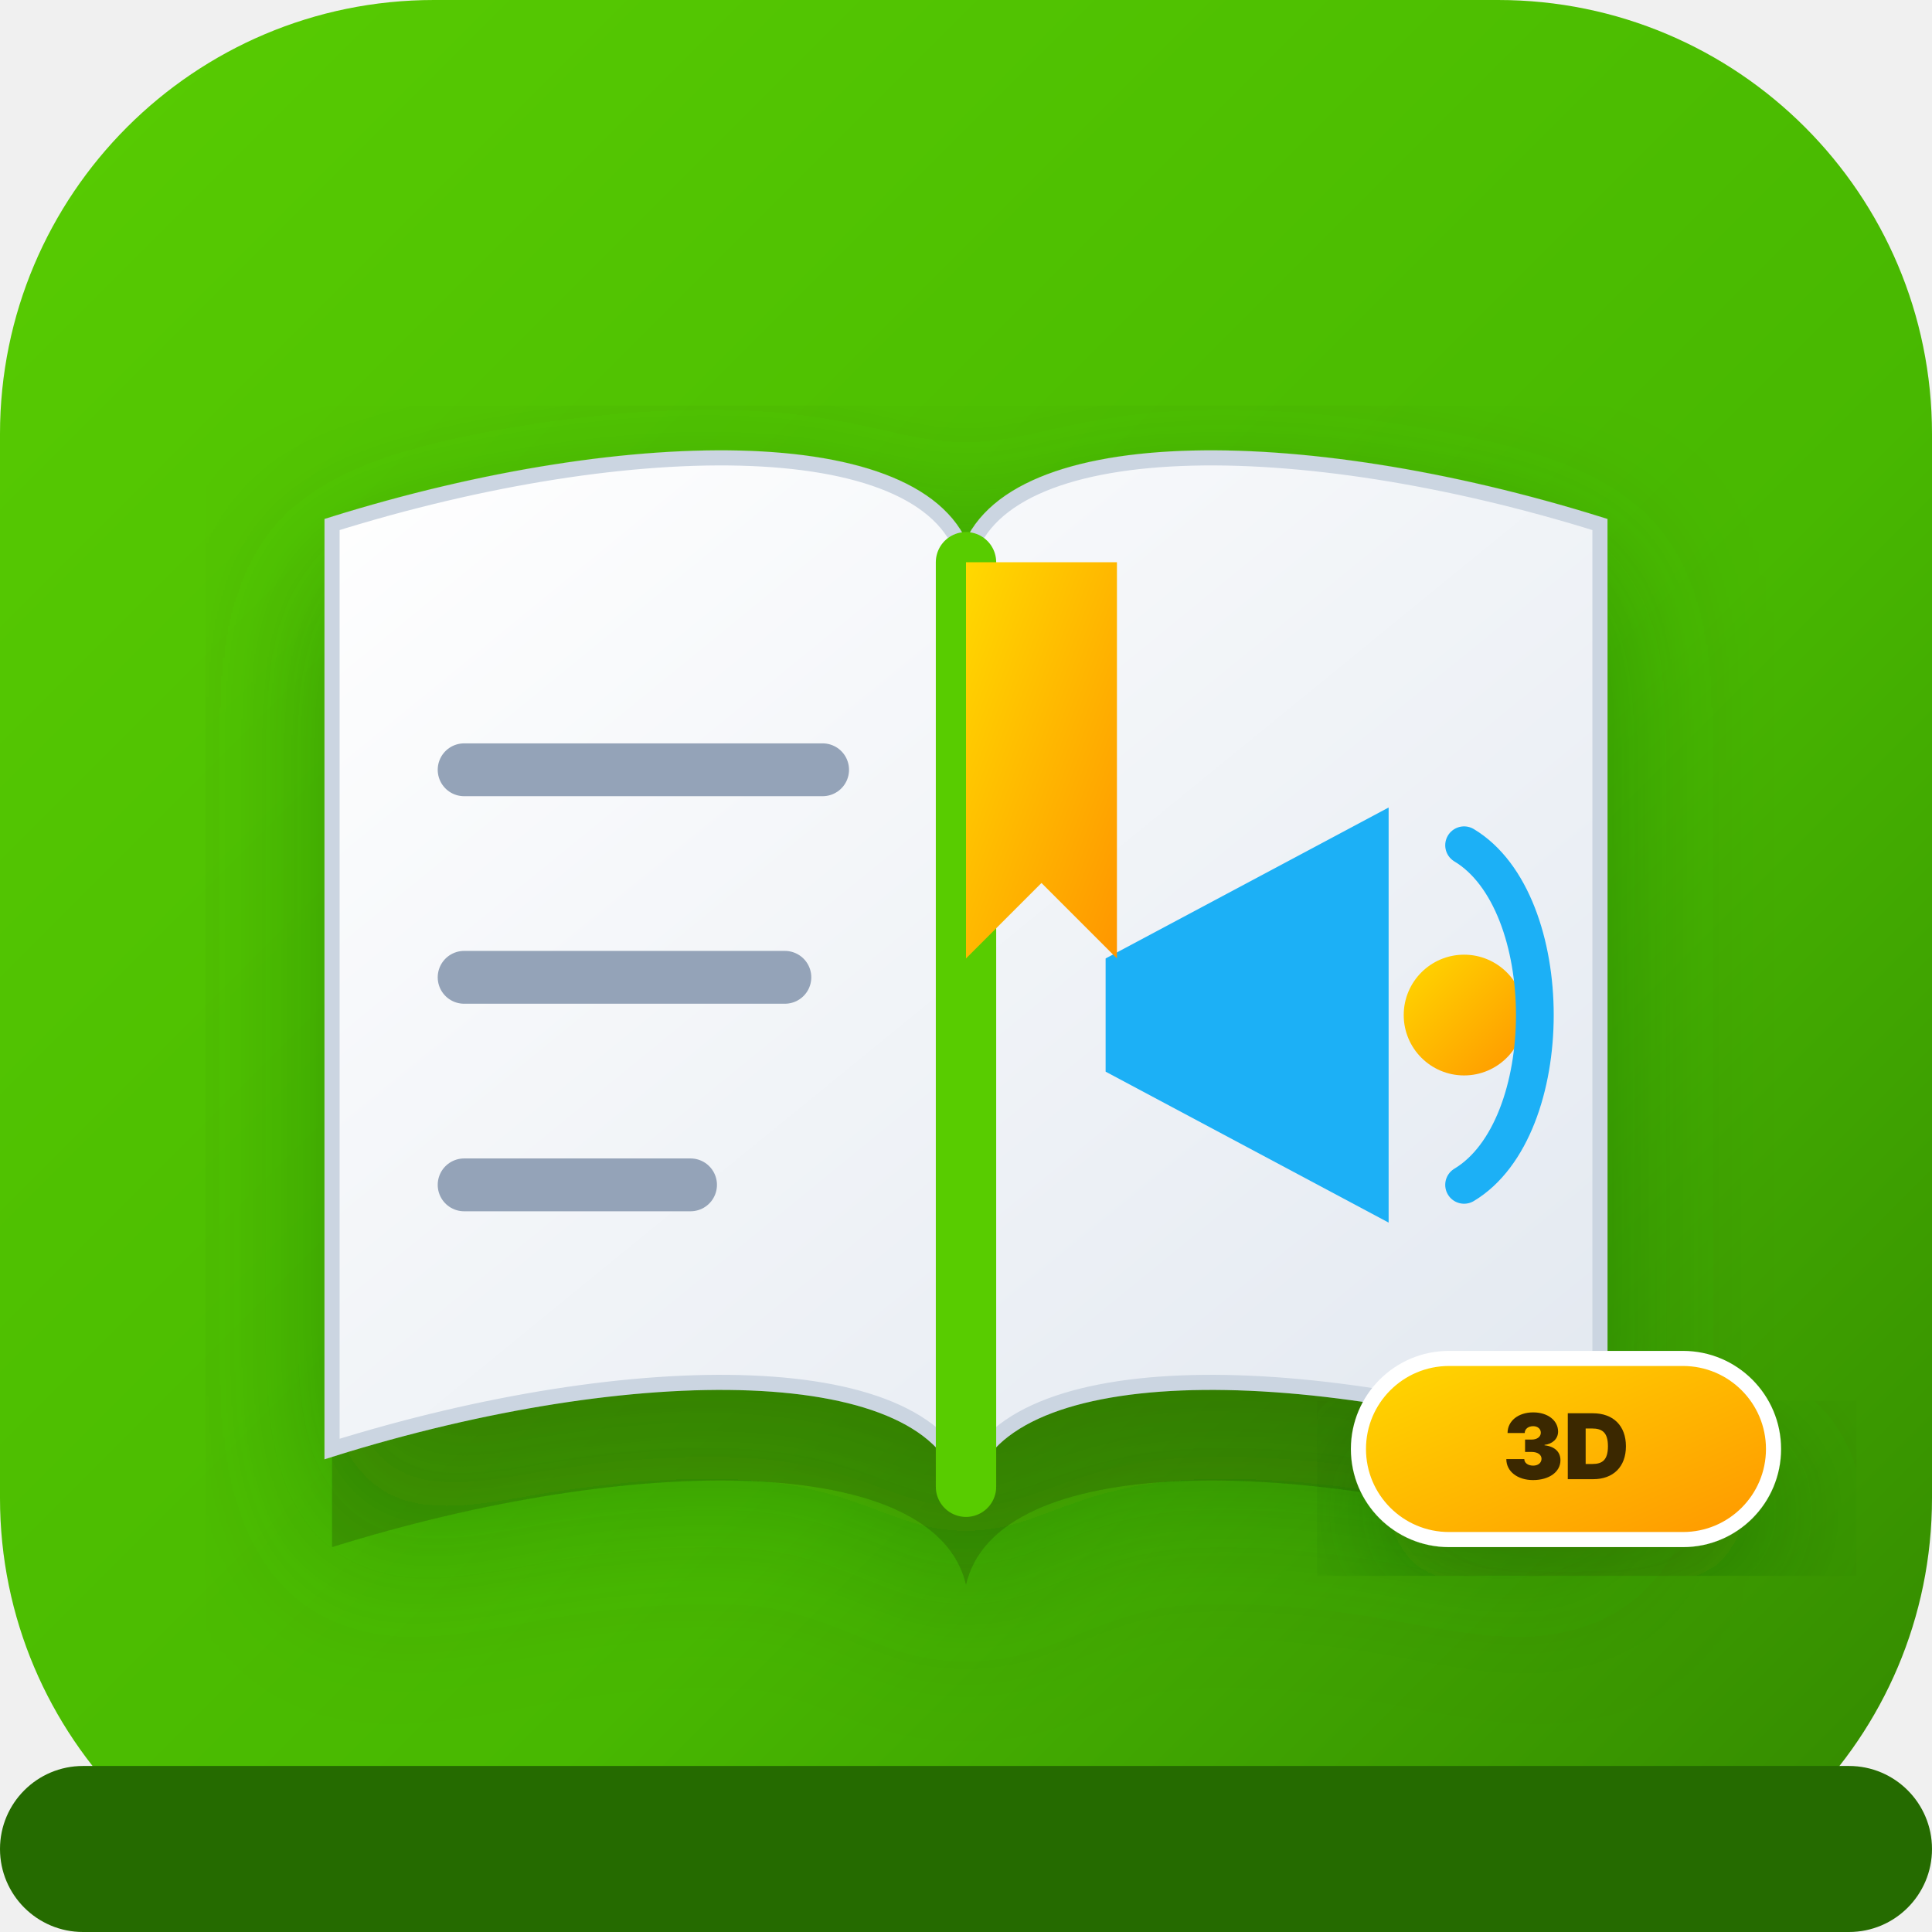
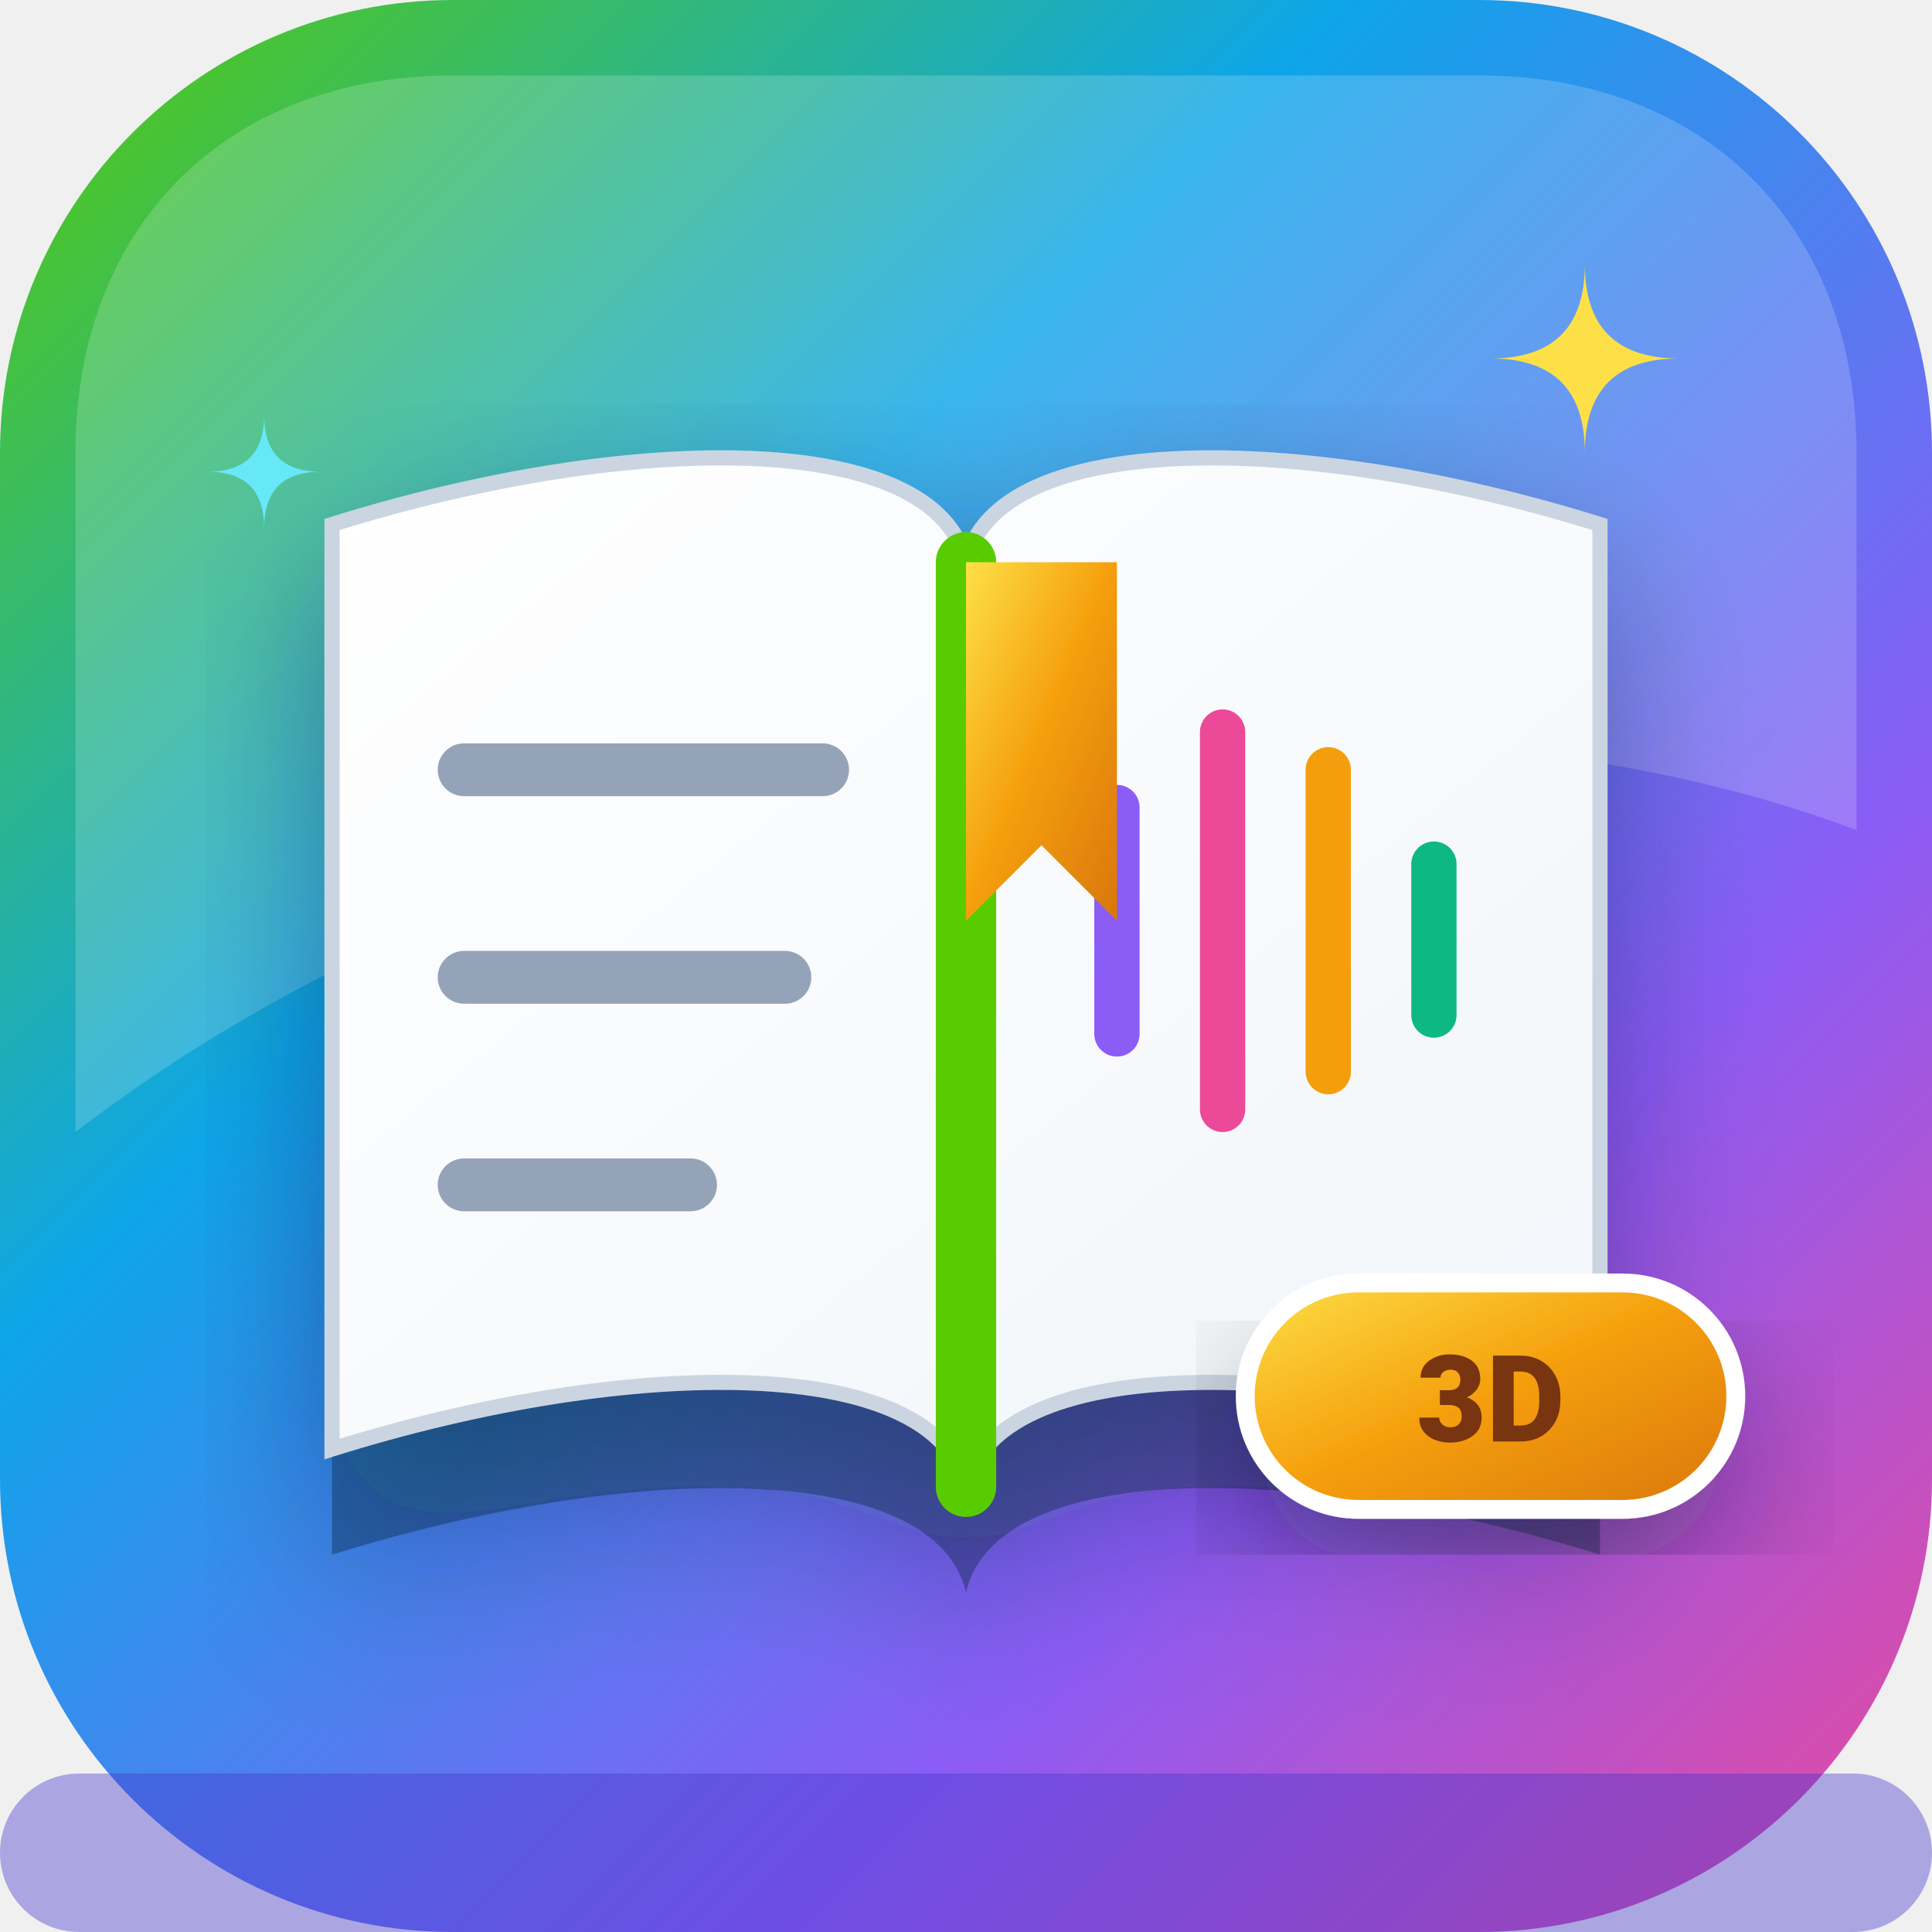
<svg xmlns="http://www.w3.org/2000/svg" viewBox="0 0 512 512" width="512" height="512">
  <defs>
    <linearGradient id="bgGrad" x1="0%" y1="0%" x2="100%" y2="100%">
      <stop offset="0%" stop-color="#58CC02" />
-       <stop offset="60%" stop-color="#48B801" />
-       <stop offset="100%" stop-color="#328500" />
+       <stop offset="35%" stop-color="#0EA5E9" />
+       <stop offset="70%" stop-color="#8B5CF6" />
+       <stop offset="100%" stop-color="#EC4899" />
    </linearGradient>
    <linearGradient id="bookGrad" x1="0%" y1="0%" x2="100%" y2="100%">
      <stop offset="0%" stop-color="#FFFFFF" />
-       <stop offset="100%" stop-color="#E2E8F0" />
+       <stop offset="100%" stop-color="#F1F5F9" />
    </linearGradient>
    <linearGradient id="goldGrad" x1="0%" y1="0%" x2="100%" y2="100%">
-       <stop offset="0%" stop-color="#FFD900" />
-       <stop offset="100%" stop-color="#FF9600" />
+       <stop offset="0%" stop-color="#FDE047" />
+       <stop offset="50%" stop-color="#F59E0B" />
+       <stop offset="100%" stop-color="#D97706" />
    </linearGradient>
    <filter id="shadow" x="-10%" y="-10%" width="130%" height="130%">
-       <feDropShadow dx="0" dy="16" stdDeviation="20" flood-color="#1B4D00" flood-opacity="0.35" />
+       <feDropShadow dx="0" dy="16" stdDeviation="20" flood-color="#0F172A" flood-opacity="0.35" />
    </filter>
  </defs>
-   <rect width="512" height="512" rx="115" fill="url(#bgGrad)" />
-   <rect x="0" y="468" width="512" height="44" rx="22" fill="#256B00" />
+   <rect width="512" height="512" rx="120" fill="url(#bgGrad)" />
+   <rect x="0" y="470" width="512" height="42" rx="21" fill="#4338CA" opacity="0.4" />
+   <path d="M20 120 C20 60 60 20 120 20 L392 20 C452 20 492 60 492 120 L492 220 C360 170 150 200 20 300 Z" fill="#FFFFFF" opacity="0.18" />
  <g filter="url(#shadow)" transform="translate(48, 64)">
-     <path d="M40 330 C120 305 200 305 208 340 C216 305 296 305 376 330 V90 C296 65 216 65 208 100 C200 65 120 65 40 90 Z" fill="#1B4D00" opacity="0.3" transform="translate(0, 16)" />
+     <path d="M40 330 C120 305 200 305 208 340 C216 305 296 305 376 330 V90 C296 65 216 65 208 100 C200 65 120 65 40 90 Z" fill="#0F172A" opacity="0.35" transform="translate(0, 18)" />
    <path d="M40 320 C120 295 200 295 208 330 C216 295 296 295 376 320 V75 C296 50 216 50 208 85 C200 50 120 50 40 75 Z" fill="url(#bookGrad)" stroke="#CBD5E1" stroke-width="4" />
    <path d="M75 140 H170 M75 195 H160 M75 250 H135" stroke="#94A3B8" stroke-width="14" stroke-linecap="round" />
-     <path d="M245 190 L320 150 V260 L245 220 Z" fill="#1CB0F6" />
-     <circle cx="340" cy="205" r="16" fill="url(#goldGrad)" />
-     <path d="M340 160 C365 175 365 235 340 250" stroke="#1CB0F6" stroke-width="10" stroke-linecap="round" fill="none" />
+     <line x1="248" y1="210" x2="248" y2="150" stroke="#8B5CF6" stroke-width="12" stroke-linecap="round" />
+     <line x1="276" y1="230" x2="276" y2="130" stroke="#EC4899" stroke-width="12" stroke-linecap="round" />
+     <line x1="304" y1="220" x2="304" y2="140" stroke="#F59E0B" stroke-width="12" stroke-linecap="round" />
+     <line x1="332" y1="205" x2="332" y2="165" stroke="#10B981" stroke-width="12" stroke-linecap="round" />
    <path d="M208 85 V330" stroke="#58CC02" stroke-width="16" stroke-linecap="round" />
-     <path d="M208 85 L208 190 L228 170 L248 190 L248 85 Z" fill="url(#goldGrad)" />
+     <path d="M208 85 L208 180 L228 160 L248 180 L248 85 Z" fill="url(#goldGrad)" />
  </g>
-   <g transform="translate(360, 360)">
-     <rect width="110" height="48" rx="24" fill="url(#goldGrad)" stroke="#FFFFFF" stroke-width="4" filter="url(#shadow)" />
-     <text x="55" y="32" font-family="system-ui, -apple-system, sans-serif" font-weight="900" font-size="24" fill="#3B2800" text-anchor="middle">3D</text>
+   <g transform="translate(330, 340)">
+     <rect width="130" height="60" rx="30" fill="url(#goldGrad)" stroke="#FFFFFF" stroke-width="5" filter="url(#shadow)" />
+     <text x="65" y="42" font-family="-apple-system, BlinkMacSystemFont, 'Segoe UI', Roboto, sans-serif" font-weight="900" font-size="32" fill="#78350F" text-anchor="middle">3D</text>
  </g>
+   <path d="M420 70 Q420 95 445 95 Q420 95 420 120 Q420 95 395 95 Q420 95 420 70 Z" fill="#FDE047" />
+   <path d="M70 110 Q70 125 85 125 Q70 125 70 140 Q70 125 55 125 Q70 125 70 110 Z" fill="#67E8F9" />
</svg>
